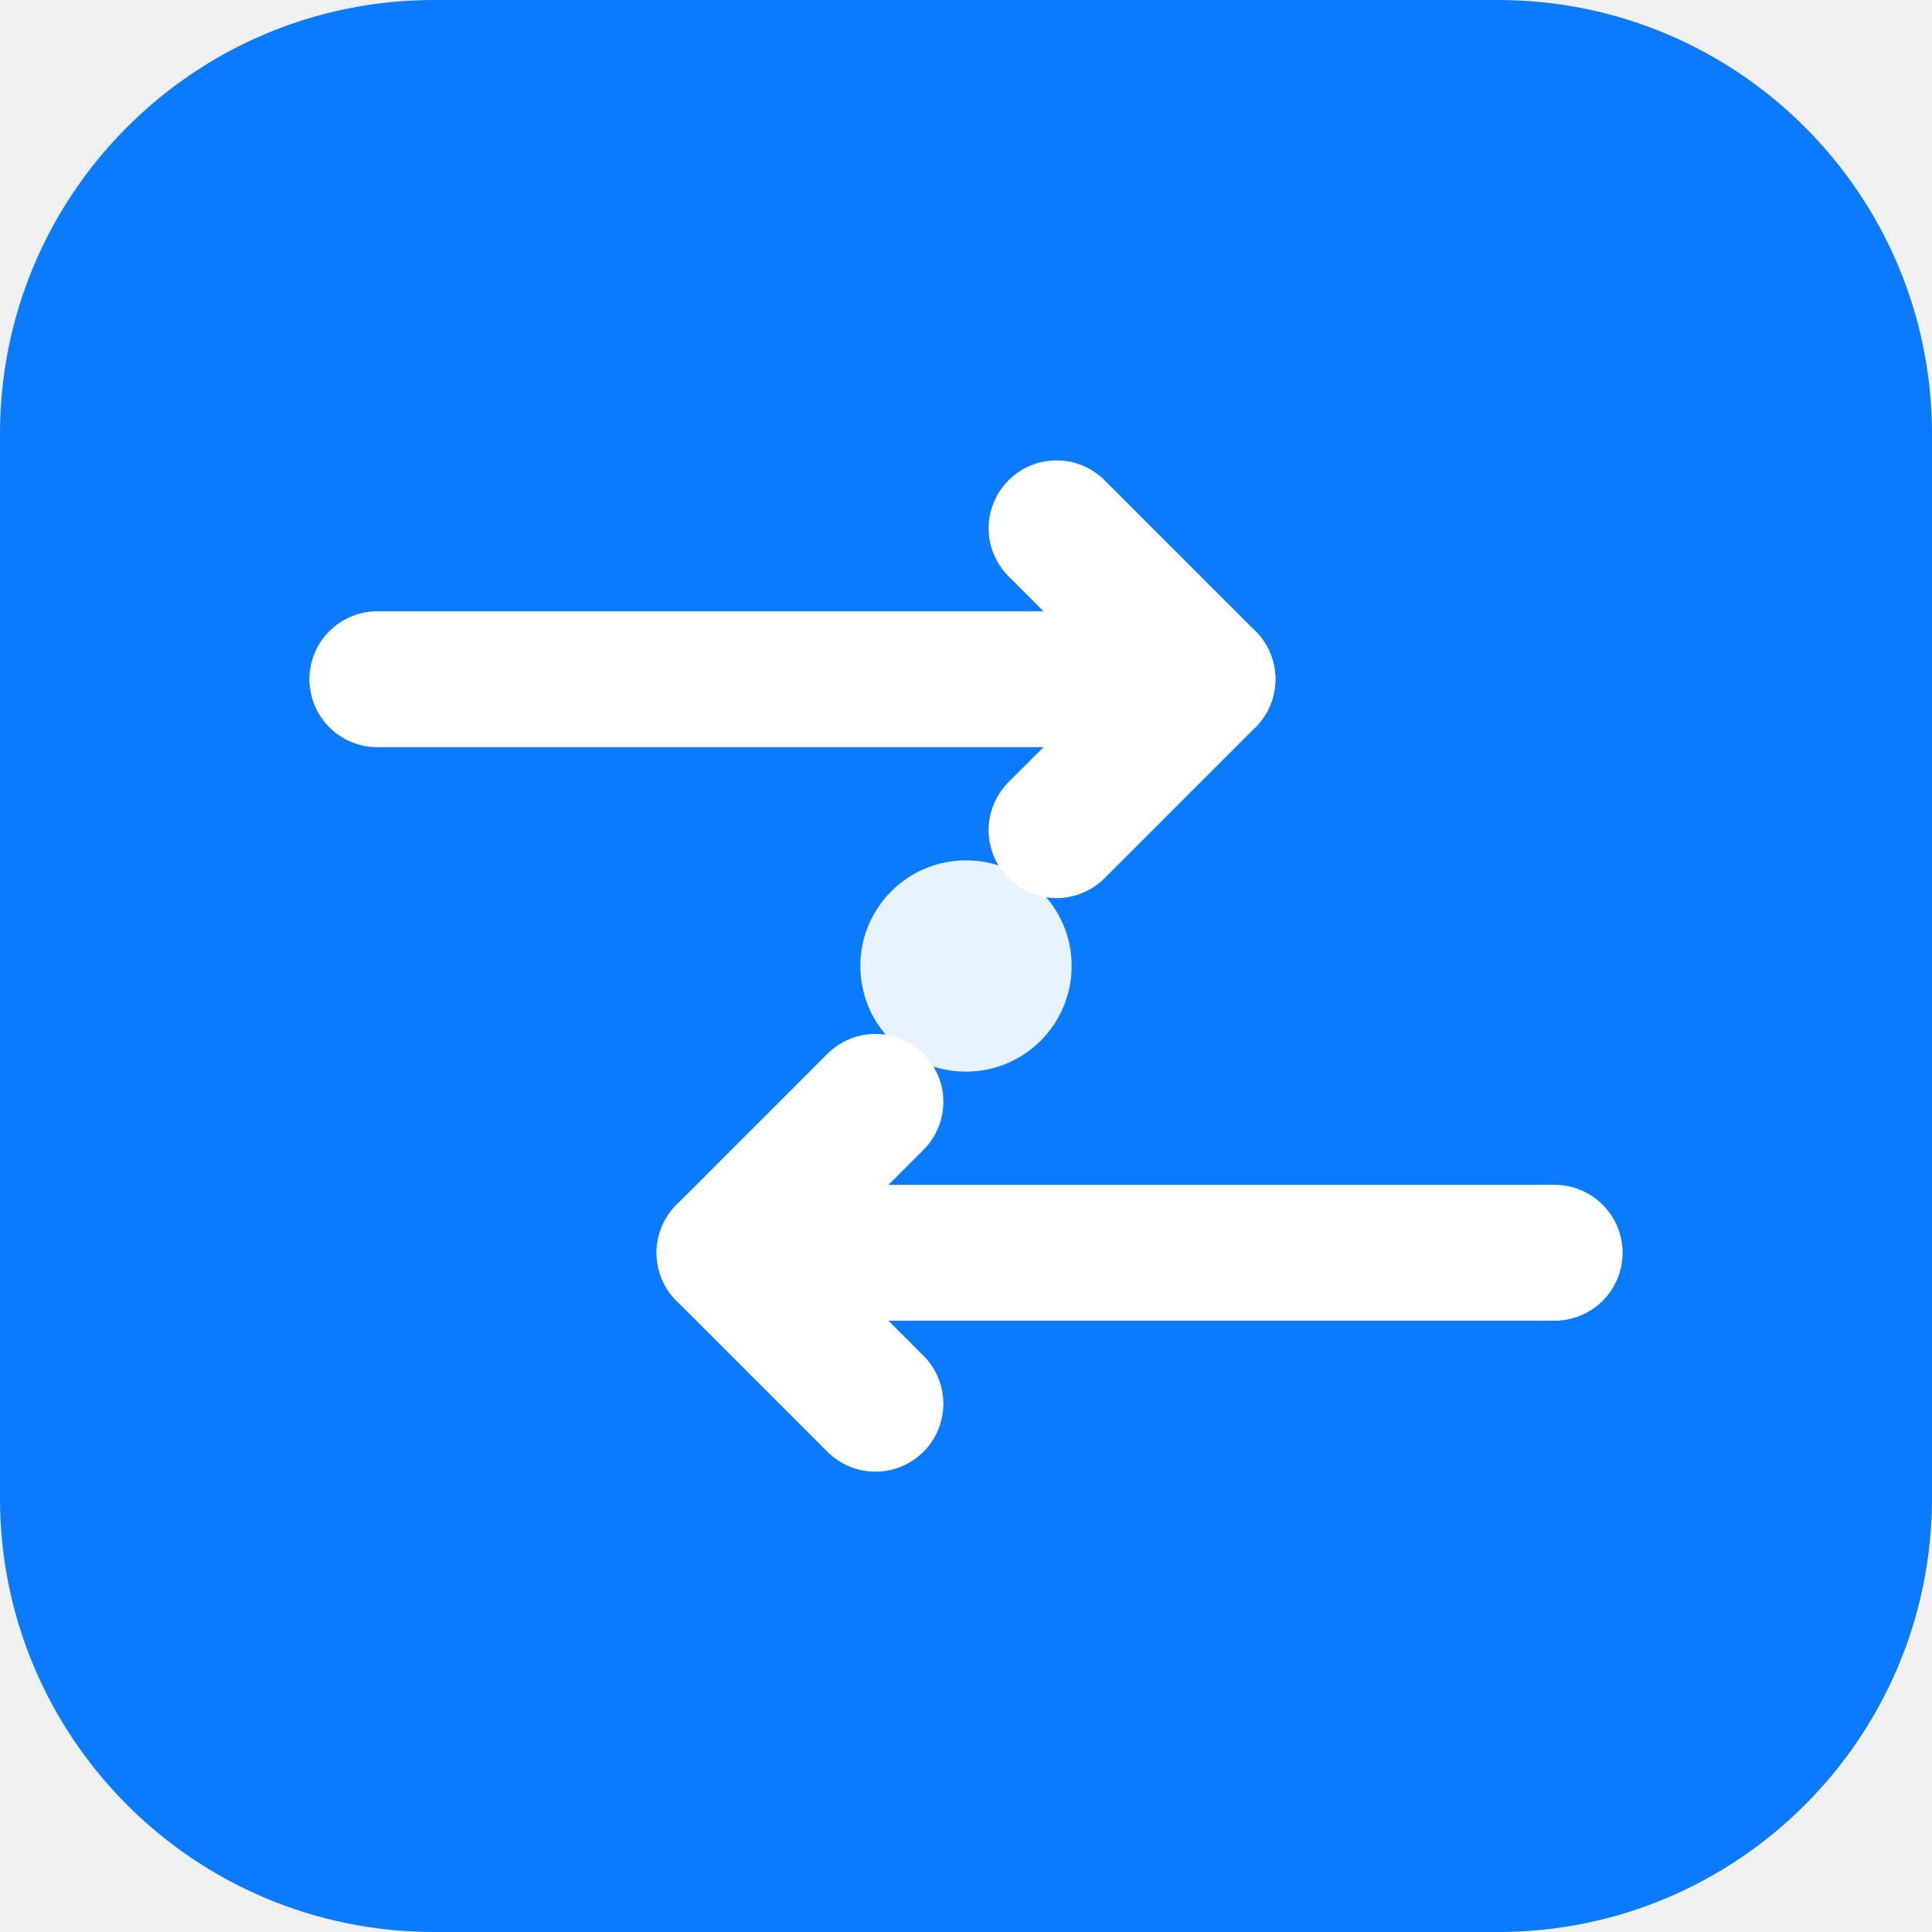
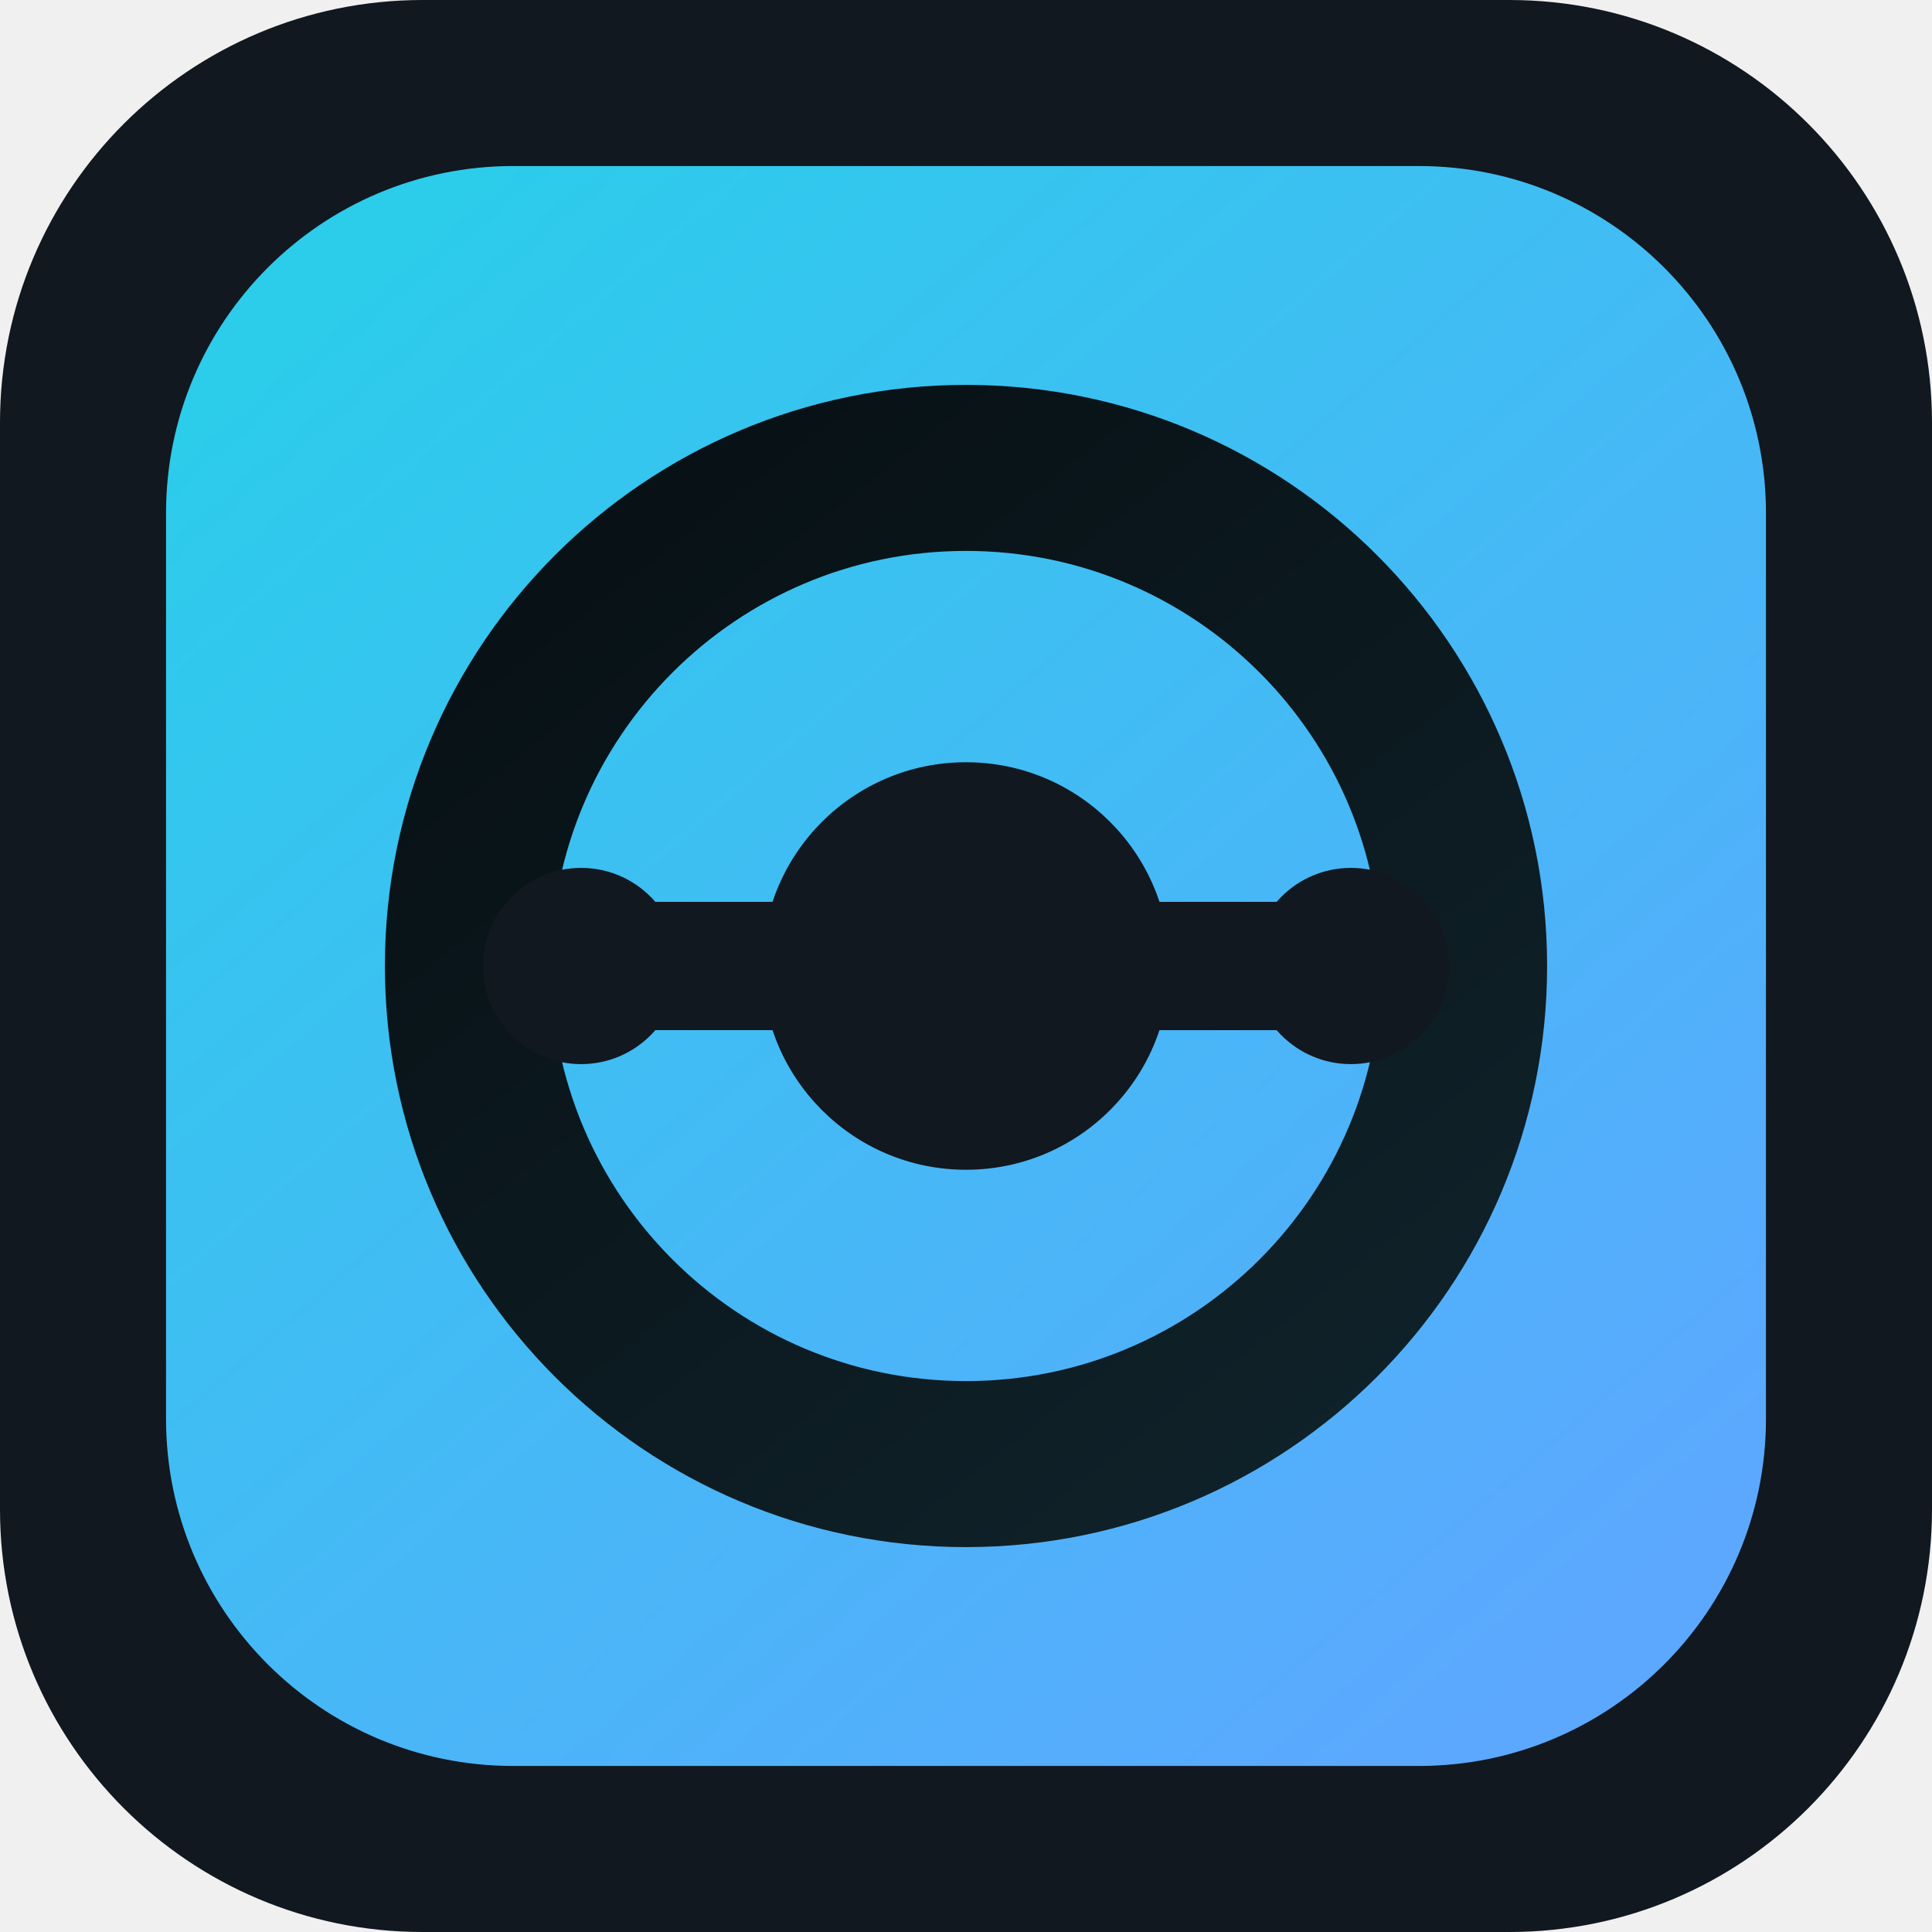
<svg xmlns="http://www.w3.org/2000/svg" viewBox="0 0 512 512">
-   <rect width="512" height="512" rx="115" fill="#0A7AFF" />
-   <g fill="none" stroke="#FFFFFF" stroke-width="36" stroke-linecap="round" stroke-linejoin="round">
-     <line x1="100" y1="180" x2="320" y2="180" />
-     <polyline points="280,140 320,180 280,220" />
-     <line x1="412" y1="332" x2="192" y2="332" />
-     <polyline points="232,292 192,332 232,372" />
-   </g>
-   <circle cx="256" cy="256" r="28" fill="#FFFFFF" opacity="0.9" />
+   <defs>
+     <linearGradient id="bg" x1="96" y1="72" x2="416" y2="440" gradientUnits="userSpaceOnUse">
+       <stop stop-color="#2CCCEB" />
+       <stop offset="1" stop-color="#5CA8FF" />
+     </linearGradient>
+     <linearGradient id="mark" x1="148" y1="118" x2="364" y2="394" gradientUnits="userSpaceOnUse">
+       <stop stop-color="#071014" />
+       <stop offset="1" stop-color="#10222A" />
+     </linearGradient>
+   </defs>
+   <rect width="512" height="512" rx="112" fill="#11181F" />
+   <rect x="44" y="44" width="424" height="424" rx="92" fill="url(#bg)" />
+   <circle cx="256" cy="256" r="132" fill="none" stroke="url(#mark)" stroke-width="44" />
+   <circle cx="256" cy="256" r="54" fill="#11181F" />
+   <path d="M154 256h204" fill="none" stroke="#11181F" stroke-width="34" stroke-linecap="round" />
+   <circle cx="154" cy="256" r="26" fill="#11181F" />
+   <circle cx="358" cy="256" r="26" fill="#11181F" />
</svg>
